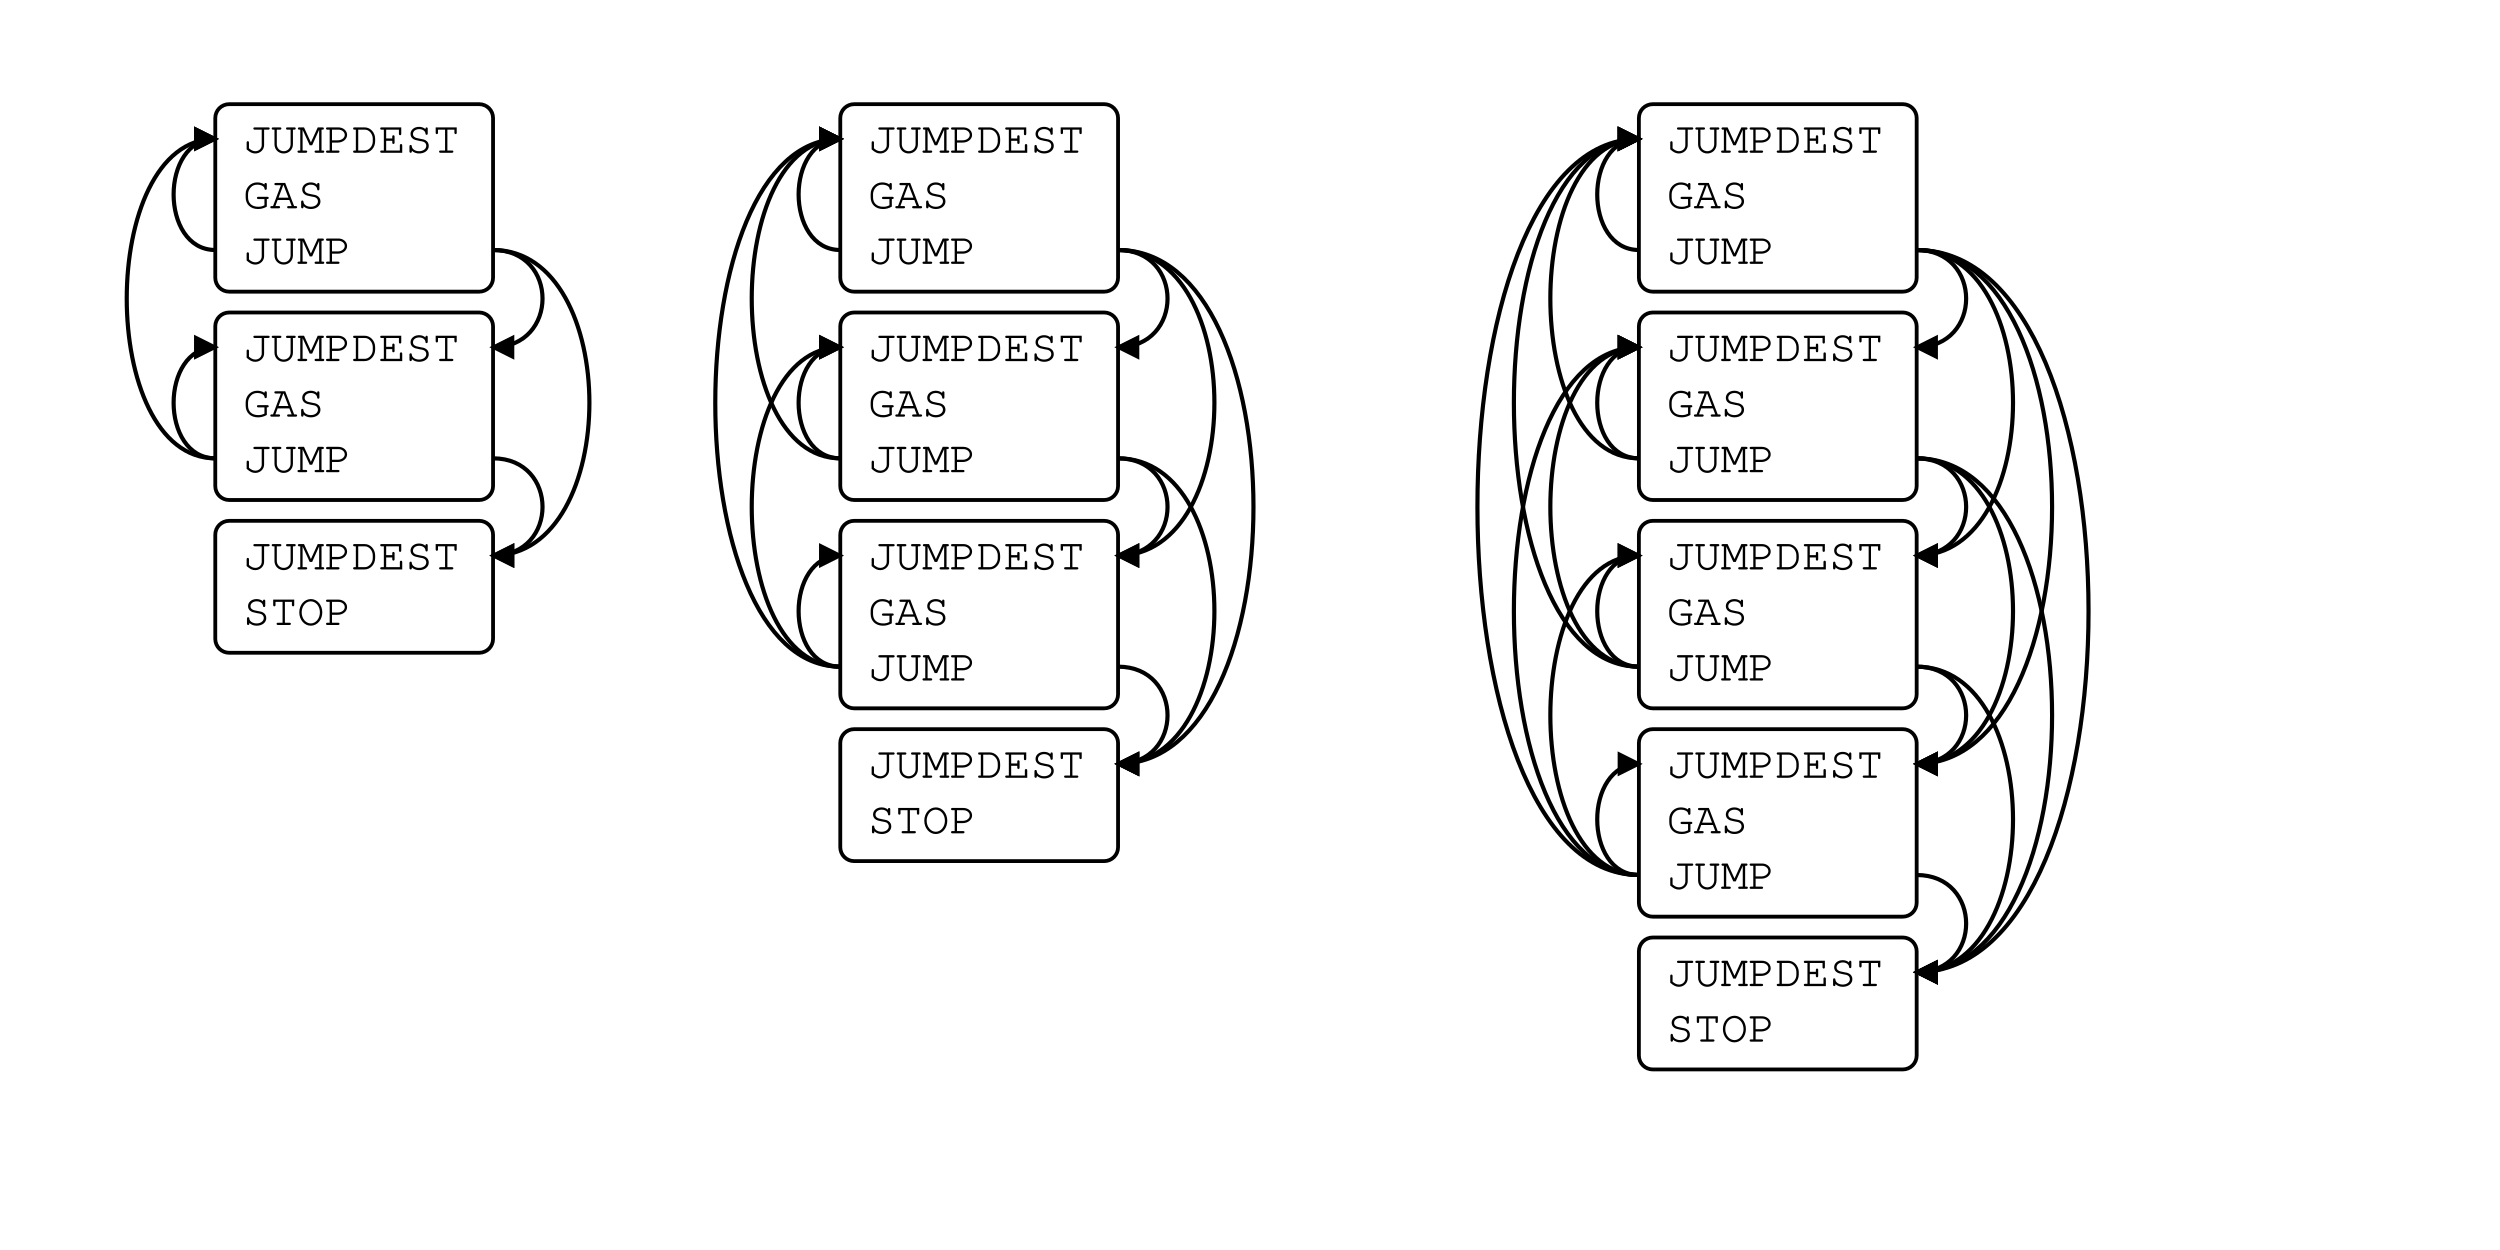
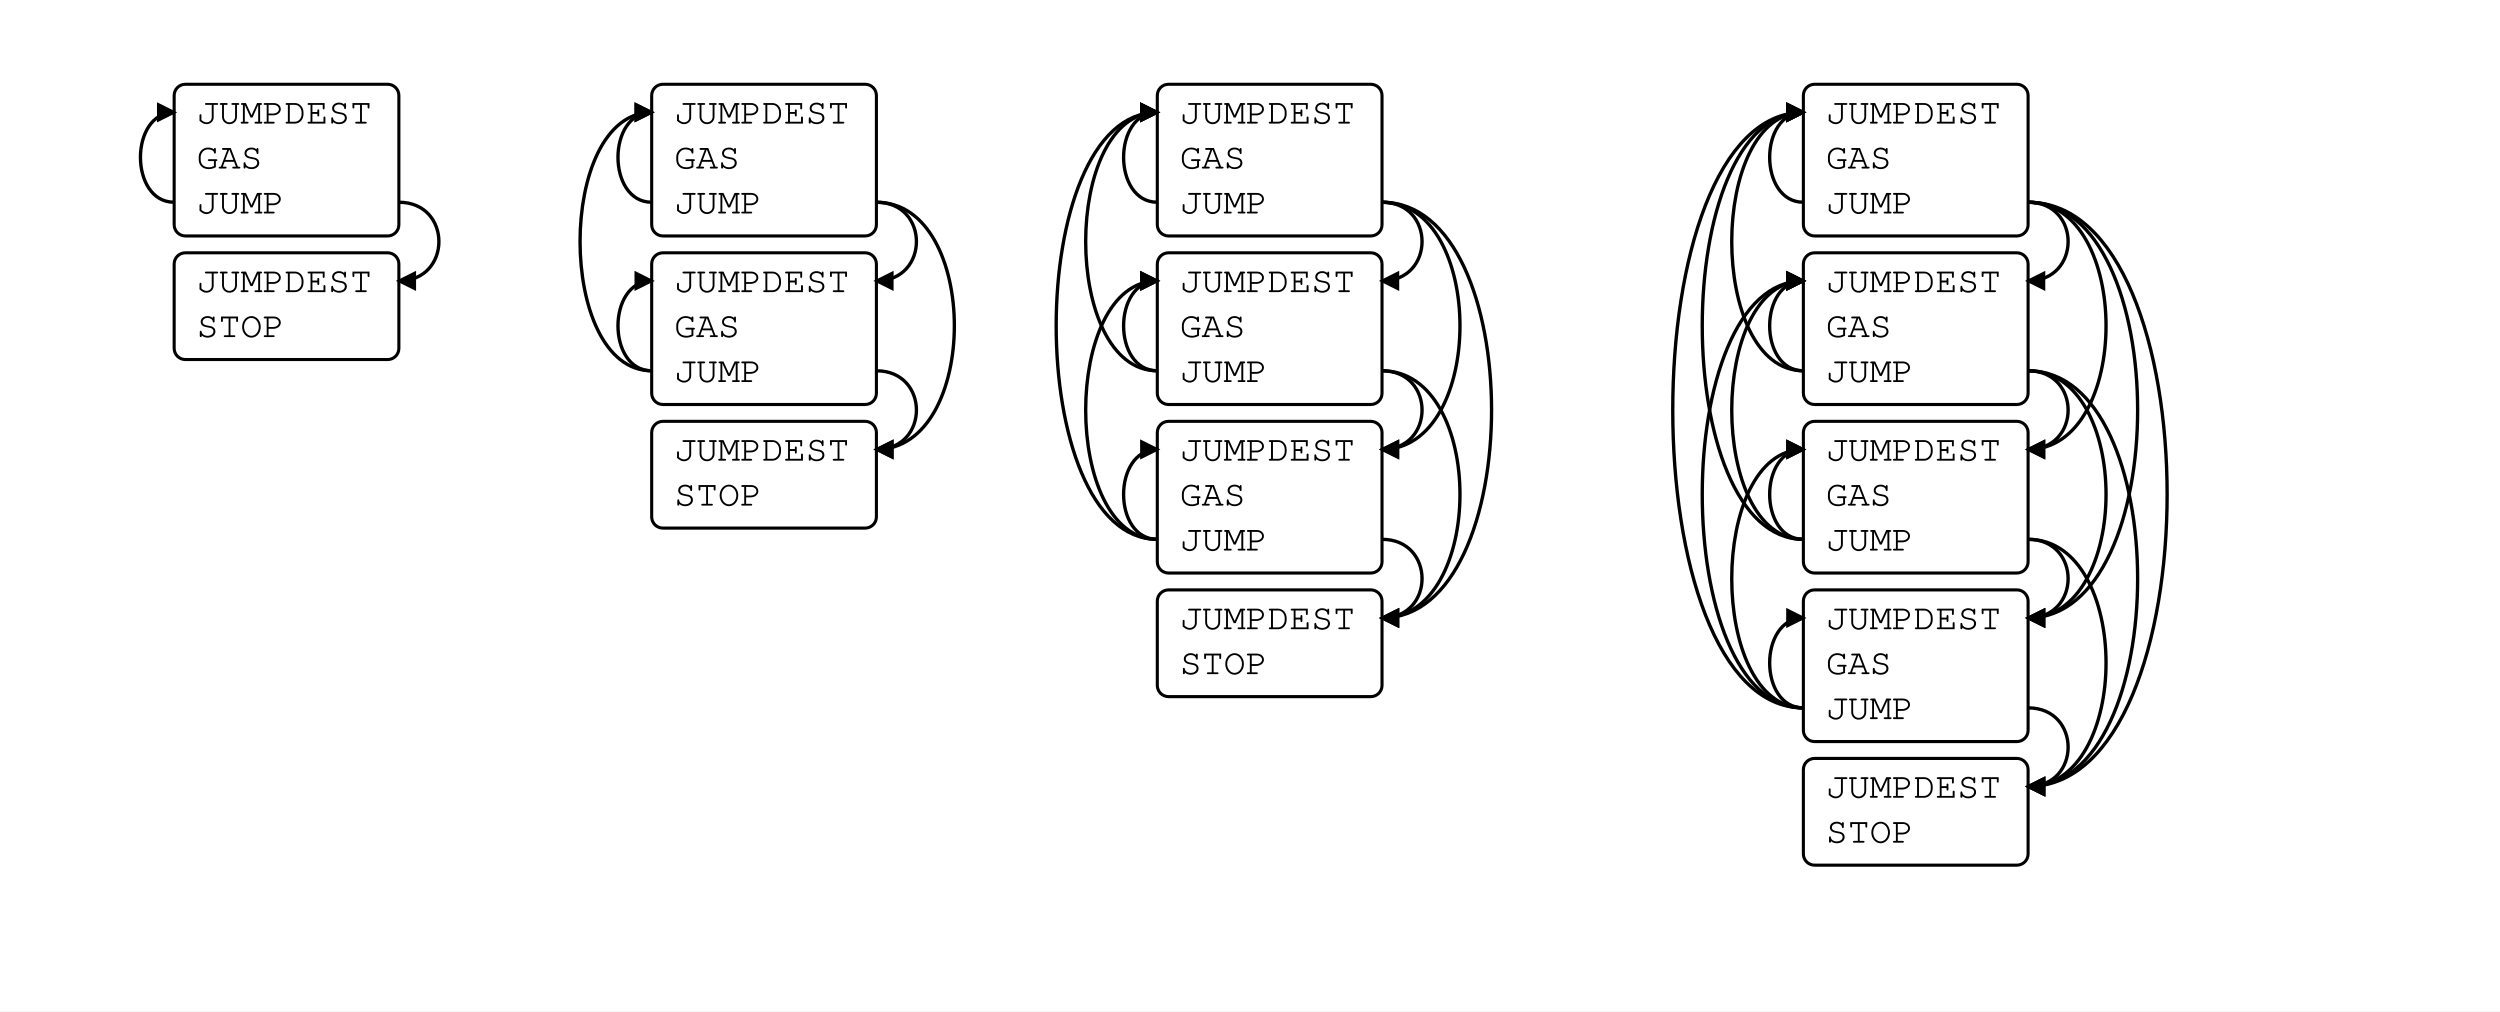
- <svg xmlns="http://www.w3.org/2000/svg" viewBox="0 0 720 360" font-family="Courier, monospace" font-size="13" fill="none">
+ <svg xmlns="http://www.w3.org/2000/svg" viewBox="0 0 890 360" font-family="Courier, monospace" font-size="13" fill="none">
  <defs>
    <marker id="a" viewBox="0 0 10 10" refX="8.5" refY="5" markerWidth="6" markerHeight="6" orient="auto-start-reverse">
      <path d="M 0 0 L 10 5 L 0 10 z" fill="black" />
    </marker>
  </defs>
-   <rect width="720" height="360" fill="white" />
+   <rect width="890" height="360" fill="white" />
  <rect x="62" y="30" width="80" height="54" rx="4" stroke="black" stroke-width="1.1" />
  <text x="70" y="44" fill="black">JUMPDEST</text>
  <text x="70" y="60" fill="black">GAS</text>
  <text x="70" y="76" fill="black">JUMP</text>
-   <rect x="62" y="90" width="80" height="54" rx="4" stroke="black" stroke-width="1.1" />
+   <rect x="62" y="90" width="80" height="38" rx="4" stroke="black" stroke-width="1.1" />
  <text x="70" y="104" fill="black">JUMPDEST</text>
-   <text x="70" y="120" fill="black">GAS</text>
-   <text x="70" y="136" fill="black">JUMP</text>
-   <rect x="62" y="150" width="80" height="38" rx="4" stroke="black" stroke-width="1.1" />
-   <text x="70" y="164" fill="black">JUMPDEST</text>
-   <text x="70" y="180" fill="black">STOP</text>
-   <rect x="242" y="30" width="80" height="54" rx="4" stroke="black" stroke-width="1.1" />
-   <text x="250" y="44" fill="black">JUMPDEST</text>
-   <text x="250" y="60" fill="black">GAS</text>
-   <text x="250" y="76" fill="black">JUMP</text>
-   <rect x="242" y="90" width="80" height="54" rx="4" stroke="black" stroke-width="1.1" />
-   <text x="250" y="104" fill="black">JUMPDEST</text>
-   <text x="250" y="120" fill="black">GAS</text>
-   <text x="250" y="136" fill="black">JUMP</text>
-   <rect x="242" y="150" width="80" height="54" rx="4" stroke="black" stroke-width="1.1" />
-   <text x="250" y="164" fill="black">JUMPDEST</text>
-   <text x="250" y="180" fill="black">GAS</text>
-   <text x="250" y="196" fill="black">JUMP</text>
-   <rect x="242" y="210" width="80" height="38" rx="4" stroke="black" stroke-width="1.1" />
-   <text x="250" y="224" fill="black">JUMPDEST</text>
-   <text x="250" y="240" fill="black">STOP</text>
-   <rect x="472" y="30" width="80" height="54" rx="4" stroke="black" stroke-width="1.1" />
-   <text x="480" y="44" fill="black">JUMPDEST</text>
-   <text x="480" y="60" fill="black">GAS</text>
-   <text x="480" y="76" fill="black">JUMP</text>
-   <rect x="472" y="90" width="80" height="54" rx="4" stroke="black" stroke-width="1.1" />
-   <text x="480" y="104" fill="black">JUMPDEST</text>
-   <text x="480" y="120" fill="black">GAS</text>
-   <text x="480" y="136" fill="black">JUMP</text>
-   <rect x="472" y="150" width="80" height="54" rx="4" stroke="black" stroke-width="1.1" />
-   <text x="480" y="164" fill="black">JUMPDEST</text>
-   <text x="480" y="180" fill="black">GAS</text>
-   <text x="480" y="196" fill="black">JUMP</text>
-   <rect x="472" y="210" width="80" height="54" rx="4" stroke="black" stroke-width="1.1" />
-   <text x="480" y="224" fill="black">JUMPDEST</text>
-   <text x="480" y="240" fill="black">GAS</text>
-   <text x="480" y="256" fill="black">JUMP</text>
-   <rect x="472" y="270" width="80" height="38" rx="4" stroke="black" stroke-width="1.1" />
-   <text x="480" y="284" fill="black">JUMPDEST</text>
-   <text x="480" y="300" fill="black">STOP</text>
+   <text x="70" y="120" fill="black">STOP</text>
+   <path d="M 62 72 C 46 72, 46 40, 62 40" stroke="black" stroke-width="1.2" marker-end="url(#a)" />
  <path d="M 142 72 C 161 72, 161 100, 142 100" stroke="black" stroke-width="1.2" marker-end="url(#a)" />
-   <path d="M 142 72 C 179 72, 179 160, 142 160" stroke="black" stroke-width="1.2" marker-end="url(#a)" />
-   <path d="M 62 72 C 46 72, 46 40, 62 40" stroke="black" stroke-width="1.2" marker-end="url(#a)" />
-   <path d="M 142 132 C 161 132, 161 160, 142 160" stroke="black" stroke-width="1.2" marker-end="url(#a)" />
-   <path d="M 62 132 C 28 132, 28 40, 62 40" stroke="black" stroke-width="1.2" marker-end="url(#a)" />
-   <path d="M 62 132 C 46 132, 46 100, 62 100" stroke="black" stroke-width="1.2" marker-end="url(#a)" />
-   <path d="M 322 72 C 341 72, 341 100, 322 100" stroke="black" stroke-width="1.2" marker-end="url(#a)" />
-   <path d="M 322 72 C 359 72, 359 160, 322 160" stroke="black" stroke-width="1.2" marker-end="url(#a)" />
-   <path d="M 322 72 C 374 72, 374 220, 322 220" stroke="black" stroke-width="1.2" marker-end="url(#a)" />
-   <path d="M 242 72 C 226 72, 226 40, 242 40" stroke="black" stroke-width="1.2" marker-end="url(#a)" />
-   <path d="M 322 132 C 341 132, 341 160, 322 160" stroke="black" stroke-width="1.2" marker-end="url(#a)" />
-   <path d="M 322 132 C 359 132, 359 220, 322 220" stroke="black" stroke-width="1.2" marker-end="url(#a)" />
-   <path d="M 242 132 C 208 132, 208 40, 242 40" stroke="black" stroke-width="1.2" marker-end="url(#a)" />
-   <path d="M 242 132 C 226 132, 226 100, 242 100" stroke="black" stroke-width="1.2" marker-end="url(#a)" />
-   <path d="M 322 192 C 341 192, 341 220, 322 220" stroke="black" stroke-width="1.2" marker-end="url(#a)" />
-   <path d="M 242 192 C 208 192, 208 100, 242 100" stroke="black" stroke-width="1.2" marker-end="url(#a)" />
-   <path d="M 242 192 C 194 192, 194 40, 242 40" stroke="black" stroke-width="1.2" marker-end="url(#a)" />
-   <path d="M 242 192 C 226 192, 226 160, 242 160" stroke="black" stroke-width="1.2" marker-end="url(#a)" />
-   <path d="M 552 72 C 571 72, 571 100, 552 100" stroke="black" stroke-width="1.2" marker-end="url(#a)" />
-   <path d="M 552 72 C 589 72, 589 160, 552 160" stroke="black" stroke-width="1.2" marker-end="url(#a)" />
-   <path d="M 552 72 C 604 72, 604 220, 552 220" stroke="black" stroke-width="1.2" marker-end="url(#a)" />
-   <path d="M 552 72 C 618 72, 618 280, 552 280" stroke="black" stroke-width="1.2" marker-end="url(#a)" />
-   <path d="M 472 72 C 456 72, 456 40, 472 40" stroke="black" stroke-width="1.2" marker-end="url(#a)" />
-   <path d="M 552 132 C 571 132, 571 160, 552 160" stroke="black" stroke-width="1.2" marker-end="url(#a)" />
-   <path d="M 552 132 C 589 132, 589 220, 552 220" stroke="black" stroke-width="1.2" marker-end="url(#a)" />
-   <path d="M 552 132 C 604 132, 604 280, 552 280" stroke="black" stroke-width="1.2" marker-end="url(#a)" />
-   <path d="M 472 132 C 438 132, 438 40, 472 40" stroke="black" stroke-width="1.2" marker-end="url(#a)" />
-   <path d="M 472 132 C 456 132, 456 100, 472 100" stroke="black" stroke-width="1.2" marker-end="url(#a)" />
-   <path d="M 552 192 C 571 192, 571 220, 552 220" stroke="black" stroke-width="1.2" marker-end="url(#a)" />
-   <path d="M 552 192 C 589 192, 589 280, 552 280" stroke="black" stroke-width="1.2" marker-end="url(#a)" />
-   <path d="M 472 192 C 438 192, 438 100, 472 100" stroke="black" stroke-width="1.2" marker-end="url(#a)" />
-   <path d="M 472 192 C 424 192, 424 40, 472 40" stroke="black" stroke-width="1.2" marker-end="url(#a)" />
-   <path d="M 472 192 C 456 192, 456 160, 472 160" stroke="black" stroke-width="1.2" marker-end="url(#a)" />
-   <path d="M 552 252 C 571 252, 571 280, 552 280" stroke="black" stroke-width="1.2" marker-end="url(#a)" />
-   <path d="M 472 252 C 438 252, 438 160, 472 160" stroke="black" stroke-width="1.2" marker-end="url(#a)" />
-   <path d="M 472 252 C 424 252, 424 100, 472 100" stroke="black" stroke-width="1.2" marker-end="url(#a)" />
-   <path d="M 472 252 C 410 252, 410 40, 472 40" stroke="black" stroke-width="1.2" marker-end="url(#a)" />
-   <path d="M 472 252 C 456 252, 456 220, 472 220" stroke="black" stroke-width="1.2" marker-end="url(#a)" />
+   <g transform="translate(170,0)">
+     <rect x="62" y="30" width="80" height="54" rx="4" stroke="black" stroke-width="1.1" />
+     <text x="70" y="44" fill="black">JUMPDEST</text>
+     <text x="70" y="60" fill="black">GAS</text>
+     <text x="70" y="76" fill="black">JUMP</text>
+     <rect x="62" y="90" width="80" height="54" rx="4" stroke="black" stroke-width="1.1" />
+     <text x="70" y="104" fill="black">JUMPDEST</text>
+     <text x="70" y="120" fill="black">GAS</text>
+     <text x="70" y="136" fill="black">JUMP</text>
+     <rect x="62" y="150" width="80" height="38" rx="4" stroke="black" stroke-width="1.1" />
+     <text x="70" y="164" fill="black">JUMPDEST</text>
+     <text x="70" y="180" fill="black">STOP</text>
+     <rect x="242" y="30" width="80" height="54" rx="4" stroke="black" stroke-width="1.1" />
+     <text x="250" y="44" fill="black">JUMPDEST</text>
+     <text x="250" y="60" fill="black">GAS</text>
+     <text x="250" y="76" fill="black">JUMP</text>
+     <rect x="242" y="90" width="80" height="54" rx="4" stroke="black" stroke-width="1.1" />
+     <text x="250" y="104" fill="black">JUMPDEST</text>
+     <text x="250" y="120" fill="black">GAS</text>
+     <text x="250" y="136" fill="black">JUMP</text>
+     <rect x="242" y="150" width="80" height="54" rx="4" stroke="black" stroke-width="1.1" />
+     <text x="250" y="164" fill="black">JUMPDEST</text>
+     <text x="250" y="180" fill="black">GAS</text>
+     <text x="250" y="196" fill="black">JUMP</text>
+     <rect x="242" y="210" width="80" height="38" rx="4" stroke="black" stroke-width="1.1" />
+     <text x="250" y="224" fill="black">JUMPDEST</text>
+     <text x="250" y="240" fill="black">STOP</text>
+     <rect x="472" y="30" width="80" height="54" rx="4" stroke="black" stroke-width="1.1" />
+     <text x="480" y="44" fill="black">JUMPDEST</text>
+     <text x="480" y="60" fill="black">GAS</text>
+     <text x="480" y="76" fill="black">JUMP</text>
+     <rect x="472" y="90" width="80" height="54" rx="4" stroke="black" stroke-width="1.1" />
+     <text x="480" y="104" fill="black">JUMPDEST</text>
+     <text x="480" y="120" fill="black">GAS</text>
+     <text x="480" y="136" fill="black">JUMP</text>
+     <rect x="472" y="150" width="80" height="54" rx="4" stroke="black" stroke-width="1.1" />
+     <text x="480" y="164" fill="black">JUMPDEST</text>
+     <text x="480" y="180" fill="black">GAS</text>
+     <text x="480" y="196" fill="black">JUMP</text>
+     <rect x="472" y="210" width="80" height="54" rx="4" stroke="black" stroke-width="1.1" />
+     <text x="480" y="224" fill="black">JUMPDEST</text>
+     <text x="480" y="240" fill="black">GAS</text>
+     <text x="480" y="256" fill="black">JUMP</text>
+     <rect x="472" y="270" width="80" height="38" rx="4" stroke="black" stroke-width="1.1" />
+     <text x="480" y="284" fill="black">JUMPDEST</text>
+     <text x="480" y="300" fill="black">STOP</text>
+     <path d="M 142 72 C 161 72, 161 100, 142 100" stroke="black" stroke-width="1.2" marker-end="url(#a)" />
+     <path d="M 142 72 C 179 72, 179 160, 142 160" stroke="black" stroke-width="1.2" marker-end="url(#a)" />
+     <path d="M 62 72 C 46 72, 46 40, 62 40" stroke="black" stroke-width="1.2" marker-end="url(#a)" />
+     <path d="M 142 132 C 161 132, 161 160, 142 160" stroke="black" stroke-width="1.2" marker-end="url(#a)" />
+     <path d="M 62 132 C 28 132, 28 40, 62 40" stroke="black" stroke-width="1.2" marker-end="url(#a)" />
+     <path d="M 62 132 C 46 132, 46 100, 62 100" stroke="black" stroke-width="1.2" marker-end="url(#a)" />
+     <path d="M 322 72 C 341 72, 341 100, 322 100" stroke="black" stroke-width="1.2" marker-end="url(#a)" />
+     <path d="M 322 72 C 359 72, 359 160, 322 160" stroke="black" stroke-width="1.2" marker-end="url(#a)" />
+     <path d="M 322 72 C 374 72, 374 220, 322 220" stroke="black" stroke-width="1.2" marker-end="url(#a)" />
+     <path d="M 242 72 C 226 72, 226 40, 242 40" stroke="black" stroke-width="1.2" marker-end="url(#a)" />
+     <path d="M 322 132 C 341 132, 341 160, 322 160" stroke="black" stroke-width="1.2" marker-end="url(#a)" />
+     <path d="M 322 132 C 359 132, 359 220, 322 220" stroke="black" stroke-width="1.2" marker-end="url(#a)" />
+     <path d="M 242 132 C 208 132, 208 40, 242 40" stroke="black" stroke-width="1.2" marker-end="url(#a)" />
+     <path d="M 242 132 C 226 132, 226 100, 242 100" stroke="black" stroke-width="1.2" marker-end="url(#a)" />
+     <path d="M 322 192 C 341 192, 341 220, 322 220" stroke="black" stroke-width="1.2" marker-end="url(#a)" />
+     <path d="M 242 192 C 208 192, 208 100, 242 100" stroke="black" stroke-width="1.2" marker-end="url(#a)" />
+     <path d="M 242 192 C 194 192, 194 40, 242 40" stroke="black" stroke-width="1.2" marker-end="url(#a)" />
+     <path d="M 242 192 C 226 192, 226 160, 242 160" stroke="black" stroke-width="1.2" marker-end="url(#a)" />
+     <path d="M 552 72 C 571 72, 571 100, 552 100" stroke="black" stroke-width="1.2" marker-end="url(#a)" />
+     <path d="M 552 72 C 589 72, 589 160, 552 160" stroke="black" stroke-width="1.2" marker-end="url(#a)" />
+     <path d="M 552 72 C 604 72, 604 220, 552 220" stroke="black" stroke-width="1.2" marker-end="url(#a)" />
+     <path d="M 552 72 C 618 72, 618 280, 552 280" stroke="black" stroke-width="1.2" marker-end="url(#a)" />
+     <path d="M 472 72 C 456 72, 456 40, 472 40" stroke="black" stroke-width="1.2" marker-end="url(#a)" />
+     <path d="M 552 132 C 571 132, 571 160, 552 160" stroke="black" stroke-width="1.2" marker-end="url(#a)" />
+     <path d="M 552 132 C 589 132, 589 220, 552 220" stroke="black" stroke-width="1.2" marker-end="url(#a)" />
+     <path d="M 552 132 C 604 132, 604 280, 552 280" stroke="black" stroke-width="1.2" marker-end="url(#a)" />
+     <path d="M 472 132 C 438 132, 438 40, 472 40" stroke="black" stroke-width="1.2" marker-end="url(#a)" />
+     <path d="M 472 132 C 456 132, 456 100, 472 100" stroke="black" stroke-width="1.2" marker-end="url(#a)" />
+     <path d="M 552 192 C 571 192, 571 220, 552 220" stroke="black" stroke-width="1.2" marker-end="url(#a)" />
+     <path d="M 552 192 C 589 192, 589 280, 552 280" stroke="black" stroke-width="1.2" marker-end="url(#a)" />
+     <path d="M 472 192 C 438 192, 438 100, 472 100" stroke="black" stroke-width="1.2" marker-end="url(#a)" />
+     <path d="M 472 192 C 424 192, 424 40, 472 40" stroke="black" stroke-width="1.2" marker-end="url(#a)" />
+     <path d="M 472 192 C 456 192, 456 160, 472 160" stroke="black" stroke-width="1.2" marker-end="url(#a)" />
+     <path d="M 552 252 C 571 252, 571 280, 552 280" stroke="black" stroke-width="1.2" marker-end="url(#a)" />
+     <path d="M 472 252 C 438 252, 438 160, 472 160" stroke="black" stroke-width="1.2" marker-end="url(#a)" />
+     <path d="M 472 252 C 424 252, 424 100, 472 100" stroke="black" stroke-width="1.2" marker-end="url(#a)" />
+     <path d="M 472 252 C 410 252, 410 40, 472 40" stroke="black" stroke-width="1.2" marker-end="url(#a)" />
+     <path d="M 472 252 C 456 252, 456 220, 472 220" stroke="black" stroke-width="1.2" marker-end="url(#a)" />
+   </g>
</svg>
